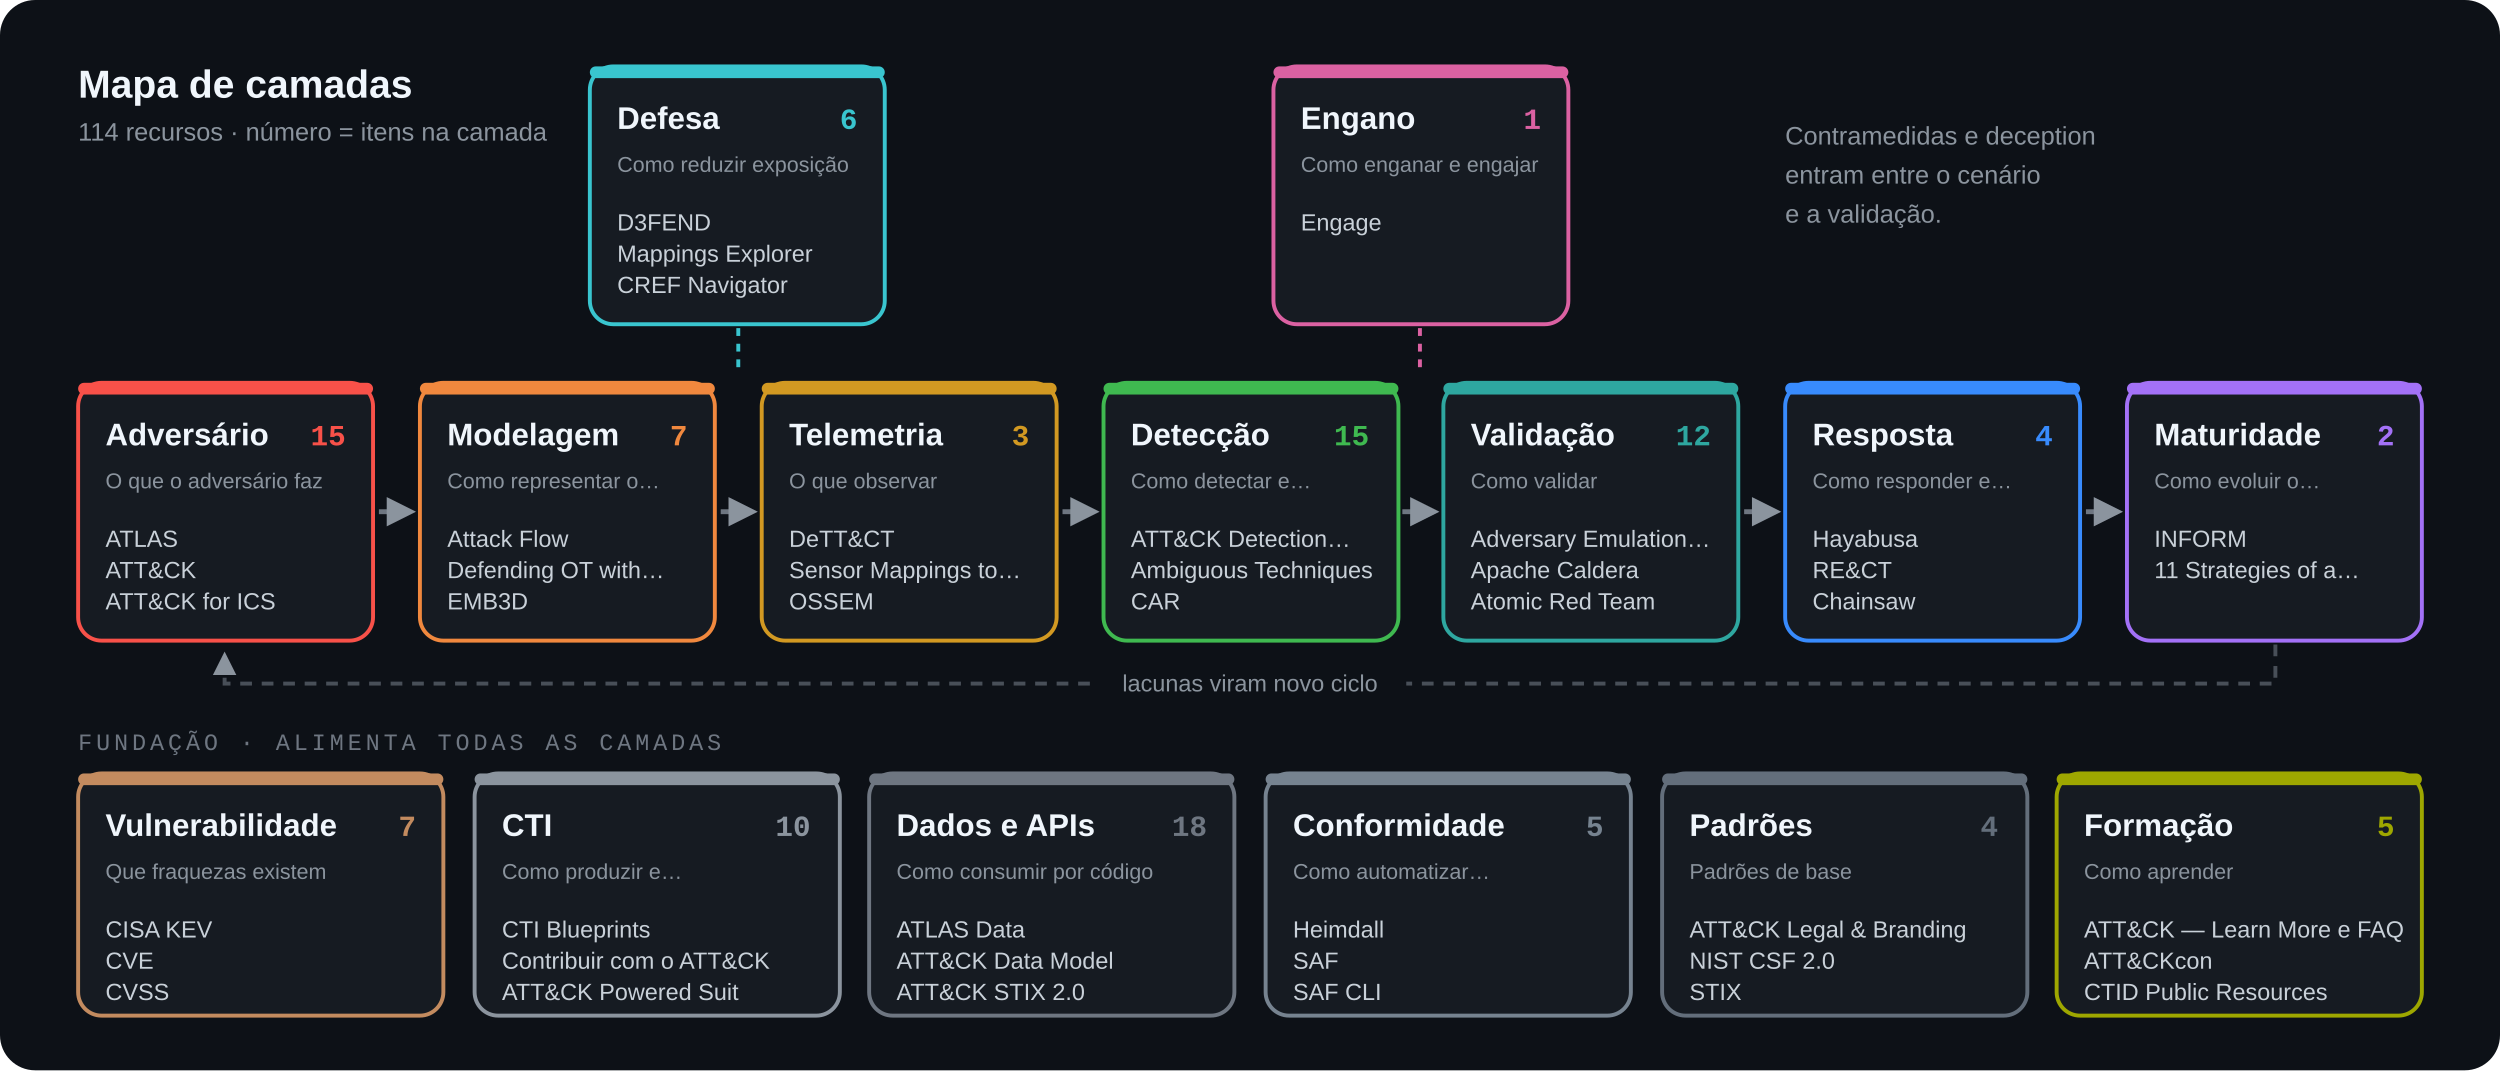
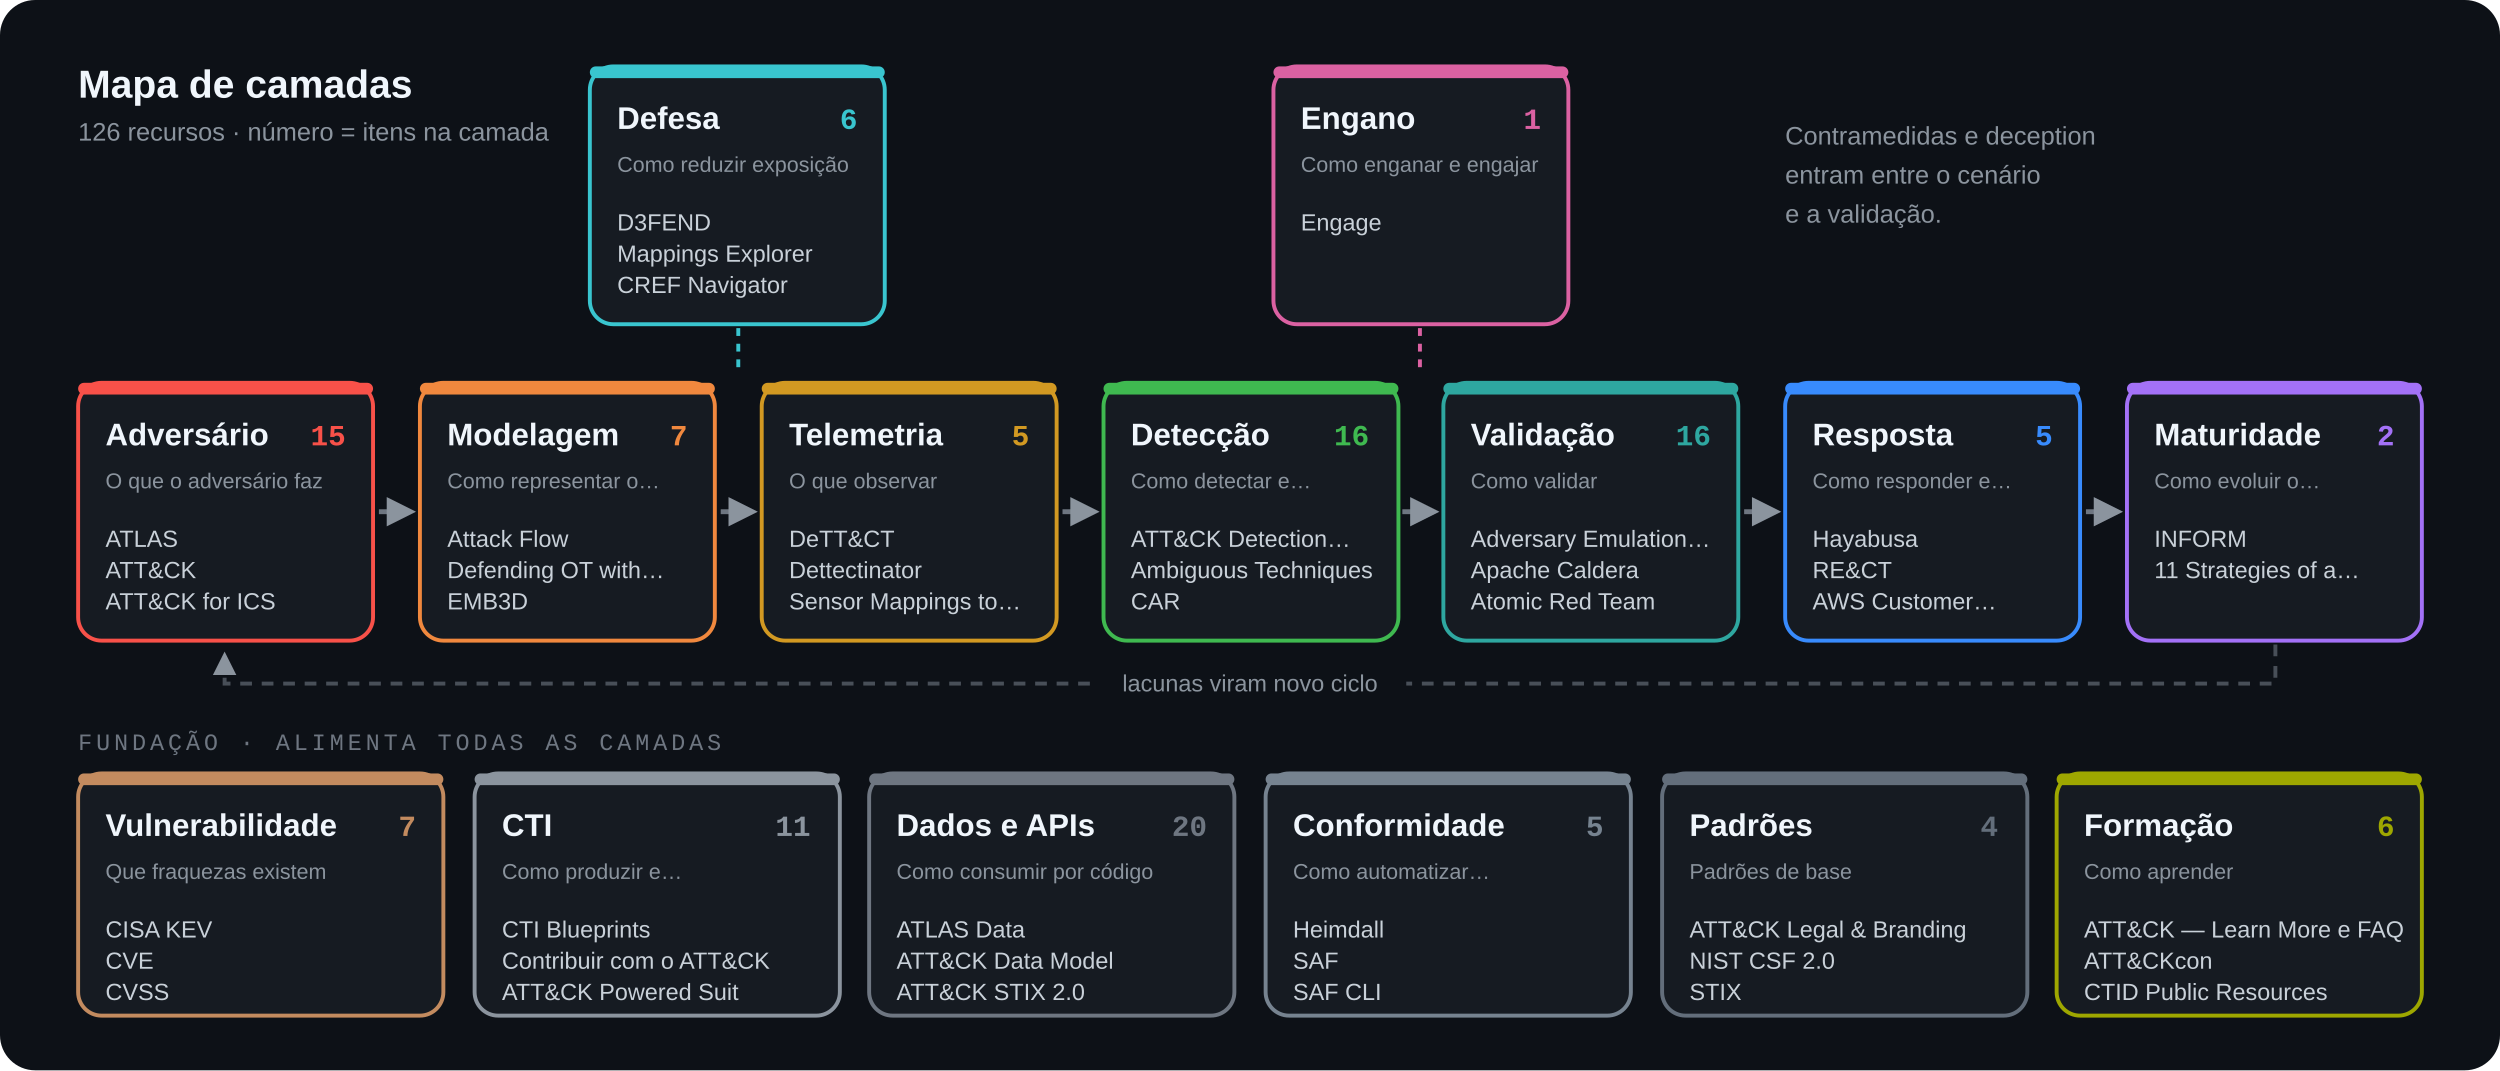
- <svg xmlns="http://www.w3.org/2000/svg" width="1280" height="548" viewBox="0 0 1280 548" role="img" aria-label="Mapa de camadas do ecossistema com 114 recursos">
+ <svg xmlns="http://www.w3.org/2000/svg" width="1280" height="548" viewBox="0 0 1280 548" role="img" aria-label="Mapa de camadas do ecossistema com 126 recursos">
  <defs>
    <marker id="arr" viewBox="0 0 10 10" refX="8" refY="5" markerWidth="6" markerHeight="6" orient="auto">
      <path d="M0 0 L10 5 L0 10 z" fill="#8b949e" />
    </marker>
  </defs>
  <rect width="1280" height="548" rx="18" fill="#0d1117" />
  <text x="40" y="50" font-family="'Segoe UI', 'Helvetica Neue', Arial, sans-serif" font-size="20" font-weight="800" fill="#f0f6fc">Mapa de camadas</text>
-   <text x="40" y="72" font-family="'Segoe UI', 'Helvetica Neue', Arial, sans-serif" font-size="13" fill="#8b949e">114 recursos · número = itens na camada</text>
+   <text x="40" y="72" font-family="'Segoe UI', 'Helvetica Neue', Arial, sans-serif" font-size="13" fill="#8b949e">126 recursos · número = itens na camada</text>
  <g>
    <rect x="40" y="196" width="151" height="132" rx="12" fill="#161b22" stroke="#f85149" stroke-width="2" />
    <rect x="40" y="196" width="151" height="6" rx="3" fill="#f85149" />
    <text x="54" y="228" font-family="'Segoe UI', 'Helvetica Neue', Arial, sans-serif" font-size="16" font-weight="700" fill="#f0f6fc">Adversário</text>
    <text x="177" y="228" text-anchor="end" font-family="'SFMono-Regular', Consolas, 'Liberation Mono', monospace" font-size="15" font-weight="700" fill="#f85149">15</text>
    <text x="54" y="250" font-family="'Segoe UI', 'Helvetica Neue', Arial, sans-serif" font-size="11" fill="#8b949e">O que o adversário faz</text>
    <text x="54" y="280" font-family="'Segoe UI', 'Helvetica Neue', Arial, sans-serif" font-size="12" fill="#c9d1d9">ATLAS</text>
    <text x="54" y="296" font-family="'Segoe UI', 'Helvetica Neue', Arial, sans-serif" font-size="12" fill="#c9d1d9">ATT&amp;CK</text>
    <text x="54" y="312" font-family="'Segoe UI', 'Helvetica Neue', Arial, sans-serif" font-size="12" fill="#c9d1d9">ATT&amp;CK for ICS</text>
  </g>
  <path d="M194 262 H210" stroke="#6e7681" stroke-width="2.5" marker-end="url(#arr)" />
  <g>
    <rect x="215" y="196" width="151" height="132" rx="12" fill="#161b22" stroke="#f0883e" stroke-width="2" />
    <rect x="215" y="196" width="151" height="6" rx="3" fill="#f0883e" />
    <text x="229" y="228" font-family="'Segoe UI', 'Helvetica Neue', Arial, sans-serif" font-size="16" font-weight="700" fill="#f0f6fc">Modelagem</text>
    <text x="352" y="228" text-anchor="end" font-family="'SFMono-Regular', Consolas, 'Liberation Mono', monospace" font-size="15" font-weight="700" fill="#f0883e">7</text>
    <text x="229" y="250" font-family="'Segoe UI', 'Helvetica Neue', Arial, sans-serif" font-size="11" fill="#8b949e">Como representar o…</text>
    <text x="229" y="280" font-family="'Segoe UI', 'Helvetica Neue', Arial, sans-serif" font-size="12" fill="#c9d1d9">Attack Flow</text>
    <text x="229" y="296" font-family="'Segoe UI', 'Helvetica Neue', Arial, sans-serif" font-size="12" fill="#c9d1d9">Defending OT with…</text>
    <text x="229" y="312" font-family="'Segoe UI', 'Helvetica Neue', Arial, sans-serif" font-size="12" fill="#c9d1d9">EMB3D</text>
  </g>
  <path d="M369 262 H385" stroke="#6e7681" stroke-width="2.5" marker-end="url(#arr)" />
  <g>
    <rect x="390" y="196" width="151" height="132" rx="12" fill="#161b22" stroke="#d29922" stroke-width="2" />
    <rect x="390" y="196" width="151" height="6" rx="3" fill="#d29922" />
    <text x="404" y="228" font-family="'Segoe UI', 'Helvetica Neue', Arial, sans-serif" font-size="16" font-weight="700" fill="#f0f6fc">Telemetria</text>
-     <text x="527" y="228" text-anchor="end" font-family="'SFMono-Regular', Consolas, 'Liberation Mono', monospace" font-size="15" font-weight="700" fill="#d29922">3</text>
+     <text x="527" y="228" text-anchor="end" font-family="'SFMono-Regular', Consolas, 'Liberation Mono', monospace" font-size="15" font-weight="700" fill="#d29922">5</text>
    <text x="404" y="250" font-family="'Segoe UI', 'Helvetica Neue', Arial, sans-serif" font-size="11" fill="#8b949e">O que observar</text>
    <text x="404" y="280" font-family="'Segoe UI', 'Helvetica Neue', Arial, sans-serif" font-size="12" fill="#c9d1d9">DeTT&amp;CT</text>
-     <text x="404" y="296" font-family="'Segoe UI', 'Helvetica Neue', Arial, sans-serif" font-size="12" fill="#c9d1d9">Sensor Mappings to…</text>
-     <text x="404" y="312" font-family="'Segoe UI', 'Helvetica Neue', Arial, sans-serif" font-size="12" fill="#c9d1d9">OSSEM</text>
+     <text x="404" y="296" font-family="'Segoe UI', 'Helvetica Neue', Arial, sans-serif" font-size="12" fill="#c9d1d9">Dettectinator</text>
+     <text x="404" y="312" font-family="'Segoe UI', 'Helvetica Neue', Arial, sans-serif" font-size="12" fill="#c9d1d9">Sensor Mappings to…</text>
  </g>
  <path d="M544 262 H560" stroke="#6e7681" stroke-width="2.5" marker-end="url(#arr)" />
  <g>
    <rect x="565" y="196" width="151" height="132" rx="12" fill="#161b22" stroke="#3fb950" stroke-width="2" />
    <rect x="565" y="196" width="151" height="6" rx="3" fill="#3fb950" />
    <text x="579" y="228" font-family="'Segoe UI', 'Helvetica Neue', Arial, sans-serif" font-size="16" font-weight="700" fill="#f0f6fc">Detecção</text>
-     <text x="701" y="228" text-anchor="end" font-family="'SFMono-Regular', Consolas, 'Liberation Mono', monospace" font-size="15" font-weight="700" fill="#3fb950">15</text>
+     <text x="701" y="228" text-anchor="end" font-family="'SFMono-Regular', Consolas, 'Liberation Mono', monospace" font-size="15" font-weight="700" fill="#3fb950">16</text>
    <text x="579" y="250" font-family="'Segoe UI', 'Helvetica Neue', Arial, sans-serif" font-size="11" fill="#8b949e">Como detectar e…</text>
    <text x="579" y="280" font-family="'Segoe UI', 'Helvetica Neue', Arial, sans-serif" font-size="12" fill="#c9d1d9">ATT&amp;CK Detection…</text>
    <text x="579" y="296" font-family="'Segoe UI', 'Helvetica Neue', Arial, sans-serif" font-size="12" fill="#c9d1d9">Ambiguous Techniques</text>
    <text x="579" y="312" font-family="'Segoe UI', 'Helvetica Neue', Arial, sans-serif" font-size="12" fill="#c9d1d9">CAR</text>
  </g>
  <path d="M718 262 H734" stroke="#6e7681" stroke-width="2.5" marker-end="url(#arr)" />
  <g>
    <rect x="739" y="196" width="151" height="132" rx="12" fill="#161b22" stroke="#2ea7a0" stroke-width="2" />
    <rect x="739" y="196" width="151" height="6" rx="3" fill="#2ea7a0" />
    <text x="753" y="228" font-family="'Segoe UI', 'Helvetica Neue', Arial, sans-serif" font-size="16" font-weight="700" fill="#f0f6fc">Validação</text>
-     <text x="876" y="228" text-anchor="end" font-family="'SFMono-Regular', Consolas, 'Liberation Mono', monospace" font-size="15" font-weight="700" fill="#2ea7a0">12</text>
+     <text x="876" y="228" text-anchor="end" font-family="'SFMono-Regular', Consolas, 'Liberation Mono', monospace" font-size="15" font-weight="700" fill="#2ea7a0">16</text>
    <text x="753" y="250" font-family="'Segoe UI', 'Helvetica Neue', Arial, sans-serif" font-size="11" fill="#8b949e">Como validar</text>
    <text x="753" y="280" font-family="'Segoe UI', 'Helvetica Neue', Arial, sans-serif" font-size="12" fill="#c9d1d9">Adversary Emulation…</text>
    <text x="753" y="296" font-family="'Segoe UI', 'Helvetica Neue', Arial, sans-serif" font-size="12" fill="#c9d1d9">Apache Caldera</text>
    <text x="753" y="312" font-family="'Segoe UI', 'Helvetica Neue', Arial, sans-serif" font-size="12" fill="#c9d1d9">Atomic Red Team</text>
  </g>
  <path d="M893 262 H909" stroke="#6e7681" stroke-width="2.5" marker-end="url(#arr)" />
  <g>
    <rect x="914" y="196" width="151" height="132" rx="12" fill="#161b22" stroke="#388bfd" stroke-width="2" />
    <rect x="914" y="196" width="151" height="6" rx="3" fill="#388bfd" />
    <text x="928" y="228" font-family="'Segoe UI', 'Helvetica Neue', Arial, sans-serif" font-size="16" font-weight="700" fill="#f0f6fc">Resposta</text>
-     <text x="1051" y="228" text-anchor="end" font-family="'SFMono-Regular', Consolas, 'Liberation Mono', monospace" font-size="15" font-weight="700" fill="#388bfd">4</text>
+     <text x="1051" y="228" text-anchor="end" font-family="'SFMono-Regular', Consolas, 'Liberation Mono', monospace" font-size="15" font-weight="700" fill="#388bfd">5</text>
    <text x="928" y="250" font-family="'Segoe UI', 'Helvetica Neue', Arial, sans-serif" font-size="11" fill="#8b949e">Como responder e…</text>
    <text x="928" y="280" font-family="'Segoe UI', 'Helvetica Neue', Arial, sans-serif" font-size="12" fill="#c9d1d9">Hayabusa</text>
    <text x="928" y="296" font-family="'Segoe UI', 'Helvetica Neue', Arial, sans-serif" font-size="12" fill="#c9d1d9">RE&amp;CT</text>
-     <text x="928" y="312" font-family="'Segoe UI', 'Helvetica Neue', Arial, sans-serif" font-size="12" fill="#c9d1d9">Chainsaw</text>
+     <text x="928" y="312" font-family="'Segoe UI', 'Helvetica Neue', Arial, sans-serif" font-size="12" fill="#c9d1d9">AWS Customer…</text>
  </g>
  <path d="M1068 262 H1084" stroke="#6e7681" stroke-width="2.5" marker-end="url(#arr)" />
  <g>
    <rect x="1089" y="196" width="151" height="132" rx="12" fill="#161b22" stroke="#a371f7" stroke-width="2" />
    <rect x="1089" y="196" width="151" height="6" rx="3" fill="#a371f7" />
    <text x="1103" y="228" font-family="'Segoe UI', 'Helvetica Neue', Arial, sans-serif" font-size="16" font-weight="700" fill="#f0f6fc">Maturidade</text>
    <text x="1226" y="228" text-anchor="end" font-family="'SFMono-Regular', Consolas, 'Liberation Mono', monospace" font-size="15" font-weight="700" fill="#a371f7">2</text>
    <text x="1103" y="250" font-family="'Segoe UI', 'Helvetica Neue', Arial, sans-serif" font-size="11" fill="#8b949e">Como evoluir o…</text>
    <text x="1103" y="280" font-family="'Segoe UI', 'Helvetica Neue', Arial, sans-serif" font-size="12" fill="#c9d1d9">INFORM</text>
    <text x="1103" y="296" font-family="'Segoe UI', 'Helvetica Neue', Arial, sans-serif" font-size="12" fill="#c9d1d9">11 Strategies of a…</text>
  </g>
  <path d="M1165 330 V350 H115 V336" fill="none" stroke="#484f58" stroke-width="2" stroke-dasharray="6 5" marker-end="url(#arr)" />
  <rect x="560" y="340" width="160" height="20" fill="#0d1117" />
  <text x="640" y="354" text-anchor="middle" font-family="'Segoe UI', 'Helvetica Neue', Arial, sans-serif" font-size="12" fill="#8b949e">lacunas viram novo ciclo</text>
  <g>
    <rect x="302" y="34" width="151" height="132" rx="12" fill="#161b22" stroke="#39c5cf" stroke-width="2" />
    <rect x="302" y="34" width="151" height="6" rx="3" fill="#39c5cf" />
    <text x="316" y="66" font-family="'Segoe UI', 'Helvetica Neue', Arial, sans-serif" font-size="16" font-weight="700" fill="#f0f6fc">Defesa</text>
    <text x="439" y="66" text-anchor="end" font-family="'SFMono-Regular', Consolas, 'Liberation Mono', monospace" font-size="15" font-weight="700" fill="#39c5cf">6</text>
    <text x="316" y="88" font-family="'Segoe UI', 'Helvetica Neue', Arial, sans-serif" font-size="11" fill="#8b949e">Como reduzir exposição</text>
    <text x="316" y="118" font-family="'Segoe UI', 'Helvetica Neue', Arial, sans-serif" font-size="12" fill="#c9d1d9">D3FEND</text>
    <text x="316" y="134" font-family="'Segoe UI', 'Helvetica Neue', Arial, sans-serif" font-size="12" fill="#c9d1d9">Mappings Explorer</text>
    <text x="316" y="150" font-family="'Segoe UI', 'Helvetica Neue', Arial, sans-serif" font-size="12" fill="#c9d1d9">CREF Navigator</text>
  </g>
  <path d="M378 168 V192" stroke="#39c5cf" stroke-width="2" stroke-dasharray="4 4" />
  <g>
    <rect x="652" y="34" width="151" height="132" rx="12" fill="#161b22" stroke="#db61a2" stroke-width="2" />
    <rect x="652" y="34" width="151" height="6" rx="3" fill="#db61a2" />
    <text x="666" y="66" font-family="'Segoe UI', 'Helvetica Neue', Arial, sans-serif" font-size="16" font-weight="700" fill="#f0f6fc">Engano</text>
    <text x="789" y="66" text-anchor="end" font-family="'SFMono-Regular', Consolas, 'Liberation Mono', monospace" font-size="15" font-weight="700" fill="#db61a2">1</text>
    <text x="666" y="88" font-family="'Segoe UI', 'Helvetica Neue', Arial, sans-serif" font-size="11" fill="#8b949e">Como enganar e engajar</text>
    <text x="666" y="118" font-family="'Segoe UI', 'Helvetica Neue', Arial, sans-serif" font-size="12" fill="#c9d1d9">Engage</text>
  </g>
  <path d="M727 168 V192" stroke="#db61a2" stroke-width="2" stroke-dasharray="4 4" />
  <text x="914" y="74" font-family="'Segoe UI', 'Helvetica Neue', Arial, sans-serif" font-size="13" fill="#8b949e">Contramedidas e deception</text>
  <text x="914" y="94" font-family="'Segoe UI', 'Helvetica Neue', Arial, sans-serif" font-size="13" fill="#8b949e">entram entre o cenário</text>
  <text x="914" y="114" font-family="'Segoe UI', 'Helvetica Neue', Arial, sans-serif" font-size="13" fill="#8b949e">e a validação.</text>
  <text x="40" y="384" font-family="'SFMono-Regular', Consolas, 'Liberation Mono', monospace" font-size="12" letter-spacing="2" fill="#6e7681">FUNDAÇÃO · ALIMENTA TODAS AS CAMADAS</text>
  <g>
    <rect x="40" y="396" width="187" height="124" rx="12" fill="#161b22" stroke="#c38b5f" stroke-width="2" />
    <rect x="40" y="396" width="187" height="6" rx="3" fill="#c38b5f" />
    <text x="54" y="428" font-family="'Segoe UI', 'Helvetica Neue', Arial, sans-serif" font-size="16" font-weight="700" fill="#f0f6fc">Vulnerabilidade</text>
    <text x="213" y="428" text-anchor="end" font-family="'SFMono-Regular', Consolas, 'Liberation Mono', monospace" font-size="15" font-weight="700" fill="#c38b5f">7</text>
    <text x="54" y="450" font-family="'Segoe UI', 'Helvetica Neue', Arial, sans-serif" font-size="11" fill="#8b949e">Que fraquezas existem</text>
    <text x="54" y="480" font-family="'Segoe UI', 'Helvetica Neue', Arial, sans-serif" font-size="12" fill="#c9d1d9">CISA KEV</text>
    <text x="54" y="496" font-family="'Segoe UI', 'Helvetica Neue', Arial, sans-serif" font-size="12" fill="#c9d1d9">CVE</text>
    <text x="54" y="512" font-family="'Segoe UI', 'Helvetica Neue', Arial, sans-serif" font-size="12" fill="#c9d1d9">CVSS</text>
  </g>
  <g>
    <rect x="243" y="396" width="187" height="124" rx="12" fill="#161b22" stroke="#8b949e" stroke-width="2" />
    <rect x="243" y="396" width="187" height="6" rx="3" fill="#8b949e" />
    <text x="257" y="428" font-family="'Segoe UI', 'Helvetica Neue', Arial, sans-serif" font-size="16" font-weight="700" fill="#f0f6fc">CTI</text>
-     <text x="415" y="428" text-anchor="end" font-family="'SFMono-Regular', Consolas, 'Liberation Mono', monospace" font-size="15" font-weight="700" fill="#8b949e">10</text>
+     <text x="415" y="428" text-anchor="end" font-family="'SFMono-Regular', Consolas, 'Liberation Mono', monospace" font-size="15" font-weight="700" fill="#8b949e">11</text>
    <text x="257" y="450" font-family="'Segoe UI', 'Helvetica Neue', Arial, sans-serif" font-size="11" fill="#8b949e">Como produzir e…</text>
    <text x="257" y="480" font-family="'Segoe UI', 'Helvetica Neue', Arial, sans-serif" font-size="12" fill="#c9d1d9">CTI Blueprints</text>
    <text x="257" y="496" font-family="'Segoe UI', 'Helvetica Neue', Arial, sans-serif" font-size="12" fill="#c9d1d9">Contribuir com o ATT&amp;CK</text>
    <text x="257" y="512" font-family="'Segoe UI', 'Helvetica Neue', Arial, sans-serif" font-size="12" fill="#c9d1d9">ATT&amp;CK Powered Suit</text>
  </g>
  <g>
    <rect x="445" y="396" width="187" height="124" rx="12" fill="#161b22" stroke="#6e7681" stroke-width="2" />
    <rect x="445" y="396" width="187" height="6" rx="3" fill="#6e7681" />
    <text x="459" y="428" font-family="'Segoe UI', 'Helvetica Neue', Arial, sans-serif" font-size="16" font-weight="700" fill="#f0f6fc">Dados e APIs</text>
-     <text x="618" y="428" text-anchor="end" font-family="'SFMono-Regular', Consolas, 'Liberation Mono', monospace" font-size="15" font-weight="700" fill="#6e7681">18</text>
+     <text x="618" y="428" text-anchor="end" font-family="'SFMono-Regular', Consolas, 'Liberation Mono', monospace" font-size="15" font-weight="700" fill="#6e7681">20</text>
    <text x="459" y="450" font-family="'Segoe UI', 'Helvetica Neue', Arial, sans-serif" font-size="11" fill="#8b949e">Como consumir por código</text>
    <text x="459" y="480" font-family="'Segoe UI', 'Helvetica Neue', Arial, sans-serif" font-size="12" fill="#c9d1d9">ATLAS Data</text>
    <text x="459" y="496" font-family="'Segoe UI', 'Helvetica Neue', Arial, sans-serif" font-size="12" fill="#c9d1d9">ATT&amp;CK Data Model</text>
    <text x="459" y="512" font-family="'Segoe UI', 'Helvetica Neue', Arial, sans-serif" font-size="12" fill="#c9d1d9">ATT&amp;CK STIX 2.0</text>
  </g>
  <g>
    <rect x="648" y="396" width="187" height="124" rx="12" fill="#161b22" stroke="#768390" stroke-width="2" />
    <rect x="648" y="396" width="187" height="6" rx="3" fill="#768390" />
    <text x="662" y="428" font-family="'Segoe UI', 'Helvetica Neue', Arial, sans-serif" font-size="16" font-weight="700" fill="#f0f6fc">Conformidade</text>
    <text x="821" y="428" text-anchor="end" font-family="'SFMono-Regular', Consolas, 'Liberation Mono', monospace" font-size="15" font-weight="700" fill="#768390">5</text>
    <text x="662" y="450" font-family="'Segoe UI', 'Helvetica Neue', Arial, sans-serif" font-size="11" fill="#8b949e">Como automatizar…</text>
    <text x="662" y="480" font-family="'Segoe UI', 'Helvetica Neue', Arial, sans-serif" font-size="12" fill="#c9d1d9">Heimdall</text>
    <text x="662" y="496" font-family="'Segoe UI', 'Helvetica Neue', Arial, sans-serif" font-size="12" fill="#c9d1d9">SAF</text>
    <text x="662" y="512" font-family="'Segoe UI', 'Helvetica Neue', Arial, sans-serif" font-size="12" fill="#c9d1d9">SAF CLI</text>
  </g>
  <g>
    <rect x="851" y="396" width="187" height="124" rx="12" fill="#161b22" stroke="#636e7b" stroke-width="2" />
    <rect x="851" y="396" width="187" height="6" rx="3" fill="#636e7b" />
    <text x="865" y="428" font-family="'Segoe UI', 'Helvetica Neue', Arial, sans-serif" font-size="16" font-weight="700" fill="#f0f6fc">Padrões</text>
    <text x="1023" y="428" text-anchor="end" font-family="'SFMono-Regular', Consolas, 'Liberation Mono', monospace" font-size="15" font-weight="700" fill="#636e7b">4</text>
    <text x="865" y="450" font-family="'Segoe UI', 'Helvetica Neue', Arial, sans-serif" font-size="11" fill="#8b949e">Padrões de base</text>
    <text x="865" y="480" font-family="'Segoe UI', 'Helvetica Neue', Arial, sans-serif" font-size="12" fill="#c9d1d9">ATT&amp;CK Legal &amp; Branding</text>
    <text x="865" y="496" font-family="'Segoe UI', 'Helvetica Neue', Arial, sans-serif" font-size="12" fill="#c9d1d9">NIST CSF 2.0</text>
    <text x="865" y="512" font-family="'Segoe UI', 'Helvetica Neue', Arial, sans-serif" font-size="12" fill="#c9d1d9">STIX</text>
  </g>
  <g>
    <rect x="1053" y="396" width="187" height="124" rx="12" fill="#161b22" stroke="#9ea700" stroke-width="2" />
    <rect x="1053" y="396" width="187" height="6" rx="3" fill="#9ea700" />
    <text x="1067" y="428" font-family="'Segoe UI', 'Helvetica Neue', Arial, sans-serif" font-size="16" font-weight="700" fill="#f0f6fc">Formação</text>
-     <text x="1226" y="428" text-anchor="end" font-family="'SFMono-Regular', Consolas, 'Liberation Mono', monospace" font-size="15" font-weight="700" fill="#9ea700">5</text>
+     <text x="1226" y="428" text-anchor="end" font-family="'SFMono-Regular', Consolas, 'Liberation Mono', monospace" font-size="15" font-weight="700" fill="#9ea700">6</text>
    <text x="1067" y="450" font-family="'Segoe UI', 'Helvetica Neue', Arial, sans-serif" font-size="11" fill="#8b949e">Como aprender</text>
    <text x="1067" y="480" font-family="'Segoe UI', 'Helvetica Neue', Arial, sans-serif" font-size="12" fill="#c9d1d9">ATT&amp;CK — Learn More e FAQ</text>
    <text x="1067" y="496" font-family="'Segoe UI', 'Helvetica Neue', Arial, sans-serif" font-size="12" fill="#c9d1d9">ATT&amp;CKcon</text>
    <text x="1067" y="512" font-family="'Segoe UI', 'Helvetica Neue', Arial, sans-serif" font-size="12" fill="#c9d1d9">CTID Public Resources</text>
  </g>
</svg>
